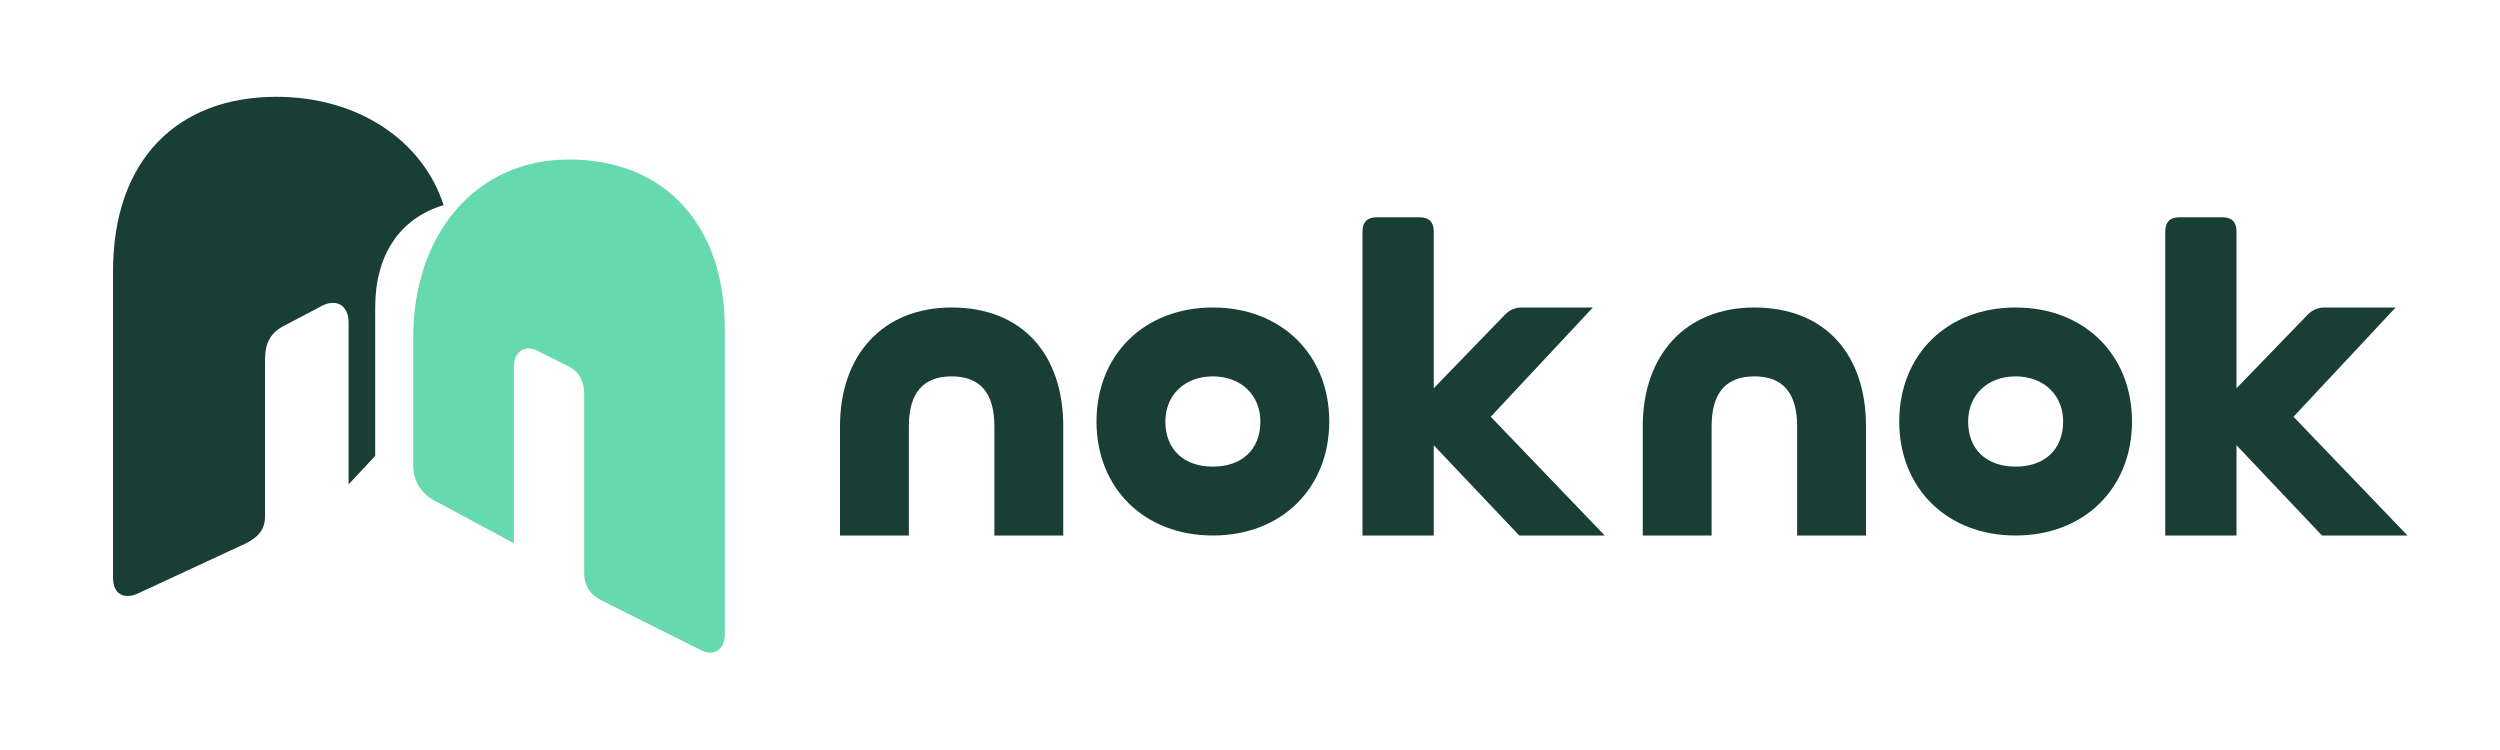
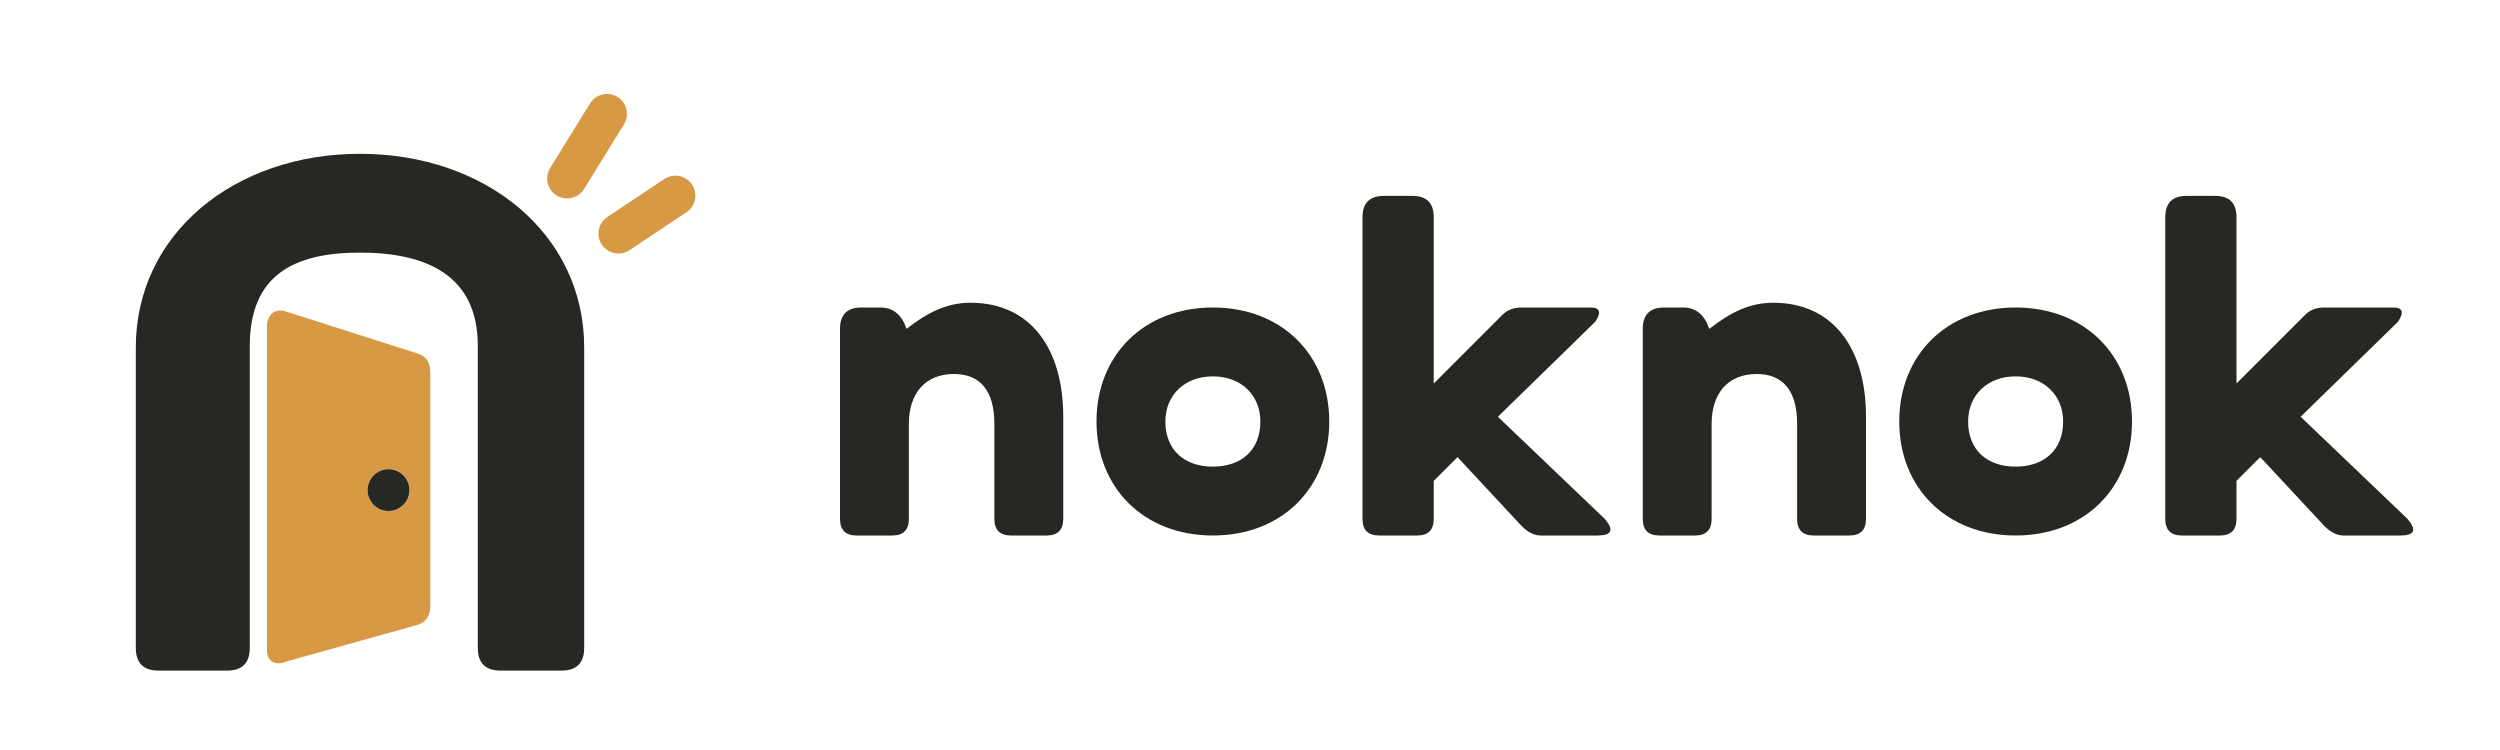
<svg xmlns="http://www.w3.org/2000/svg" width="1000" height="300" viewBox="0 0 1000 300" role="img" aria-labelledby="title desc">
  <g transform="translate(30 22) scale(0.76)">
-     <path fill="#193E36" d="M20 114C20 55 54 22 106 22C149 22 183 45 194 79C171 86 158 105 158 133V211L144 226V141C144 132 138 128 130 132L111 142C103 146 100 151 100 161V243C100 250 96 254 90 257L34 283C26 287 20 284 20 275Z" />
-     <path fill="#66D9AE" d="M178 149C178 94 211 55 260 55C310 55 342 89 342 144V305C342 313 336 317 329 313L277 287C271 284 268 279 268 273V179C268 171 265 166 258 163L244 156C237 152 231 156 231 164V257L192 236C183 232 178 225 178 216Z" />
+     <path fill="#252823" d="M44 324Q32 324 32 312V154C32 94 84 52 150 52C216 52 268 94 268 154V312Q268 324 256 324H224Q212 324 212 312V153C212 116 185 104 150 104C115 104 92 116 92 153V312Q92 324 80 324Z" />
+     <path fill="#D89945" fill-rule="evenodd" d="M111 135C105 133 101 137 101 143V313C101 319 105 322 112 319L180 300Q187 298 187 290V167Q187 159 180 157ZM176 229A11 11 0 1 0 154 229A11 11 0 1 0 176 229Z" />
+     <circle cx="165" cy="229" r="11" fill="#252823" />
+     <path fill="none" stroke="#D89945" stroke-width="21" stroke-linecap="round" d="M259 65L280 31M286 94L316 74" />
  </g>
  <g transform="translate(336 123) scale(0.95)">
-     <g fill="#193E36" fill-rule="evenodd">
+     <g fill="#252823" fill-rule="evenodd">
      <g transform="translate(0 0) scale(1)">
-         <path d="M0 96V50C0 20 18 0 47 0C77 0 94 20 94 50V96H65V50C65 36 59 29 47 29C35 29 29 36 29 50V96Z" />
+         <path d="M0 89V9Q0 0 9 0H17Q25 0 28 9C37 2 45 -2 55 -2C80 -2 94 17 94 46V89Q94 96 87 96H72Q65 96 65 89V49C65 35 59 28 48 28C36 28 29 36 29 49V89Q29 96 22 96H7Q0 96 0 89Z" />
      </g>
      <g transform="translate(108 0) scale(1)">
        <path d="M49 0C20 0 0 20 0 48C0 76 20 96 49 96C78 96 98 76 98 48C98 20 78 0 49 0ZM49 29C61 29 69 37 69 48C69 60 61 67 49 67C37 67 29 60 29 48C29 37 37 29 49 29Z" />
      </g>
      <g transform="translate(220 0) scale(1)">
-         <path d="M0 96V-32Q0 -38 6 -38H24Q30 -38 30 -32V34L60 3Q63 0 67 0H97L54 46L102 96H66L30 58V96Z" />
+         <path d="M0 89V-38Q0 -47 9 -47H21Q30 -47 30 -38V32L59 3Q62 0 67 0H96Q102 0 98 6L57 46L102 89Q108 96 99 96H75Q71 96 67 92L40 63L30 73V89Q30 96 23 96H7Q0 96 0 89Z" />
      </g>
      <g transform="translate(338 0) scale(1)">
-         <path d="M0 96V50C0 20 18 0 47 0C77 0 94 20 94 50V96H65V50C65 36 59 29 47 29C35 29 29 36 29 50V96Z" />
+         <path d="M0 89V9Q0 0 9 0H17Q25 0 28 9C37 2 45 -2 55 -2C80 -2 94 17 94 46V89Q94 96 87 96H72Q65 96 65 89V49C65 35 59 28 48 28C36 28 29 36 29 49V89Q29 96 22 96H7Q0 96 0 89Z" />
      </g>
      <g transform="translate(446 0) scale(1)">
        <path d="M49 0C20 0 0 20 0 48C0 76 20 96 49 96C78 96 98 76 98 48C98 20 78 0 49 0ZM49 29C61 29 69 37 69 48C69 60 61 67 49 67C37 67 29 60 29 48C29 37 37 29 49 29Z" />
      </g>
      <g transform="translate(558 0) scale(1)">
-         <path d="M0 96V-32Q0 -38 6 -38H24Q30 -38 30 -32V34L60 3Q63 0 67 0H97L54 46L102 96H66L30 58V96Z" />
+         <path d="M0 89V-38Q0 -47 9 -47H21Q30 -47 30 -38V32L59 3Q62 0 67 0H96Q102 0 98 6L57 46L102 89Q108 96 99 96H75Q71 96 67 92L40 63L30 73V89Q30 96 23 96H7Q0 96 0 89Z" />
      </g>
    </g>
  </g>
</svg>
